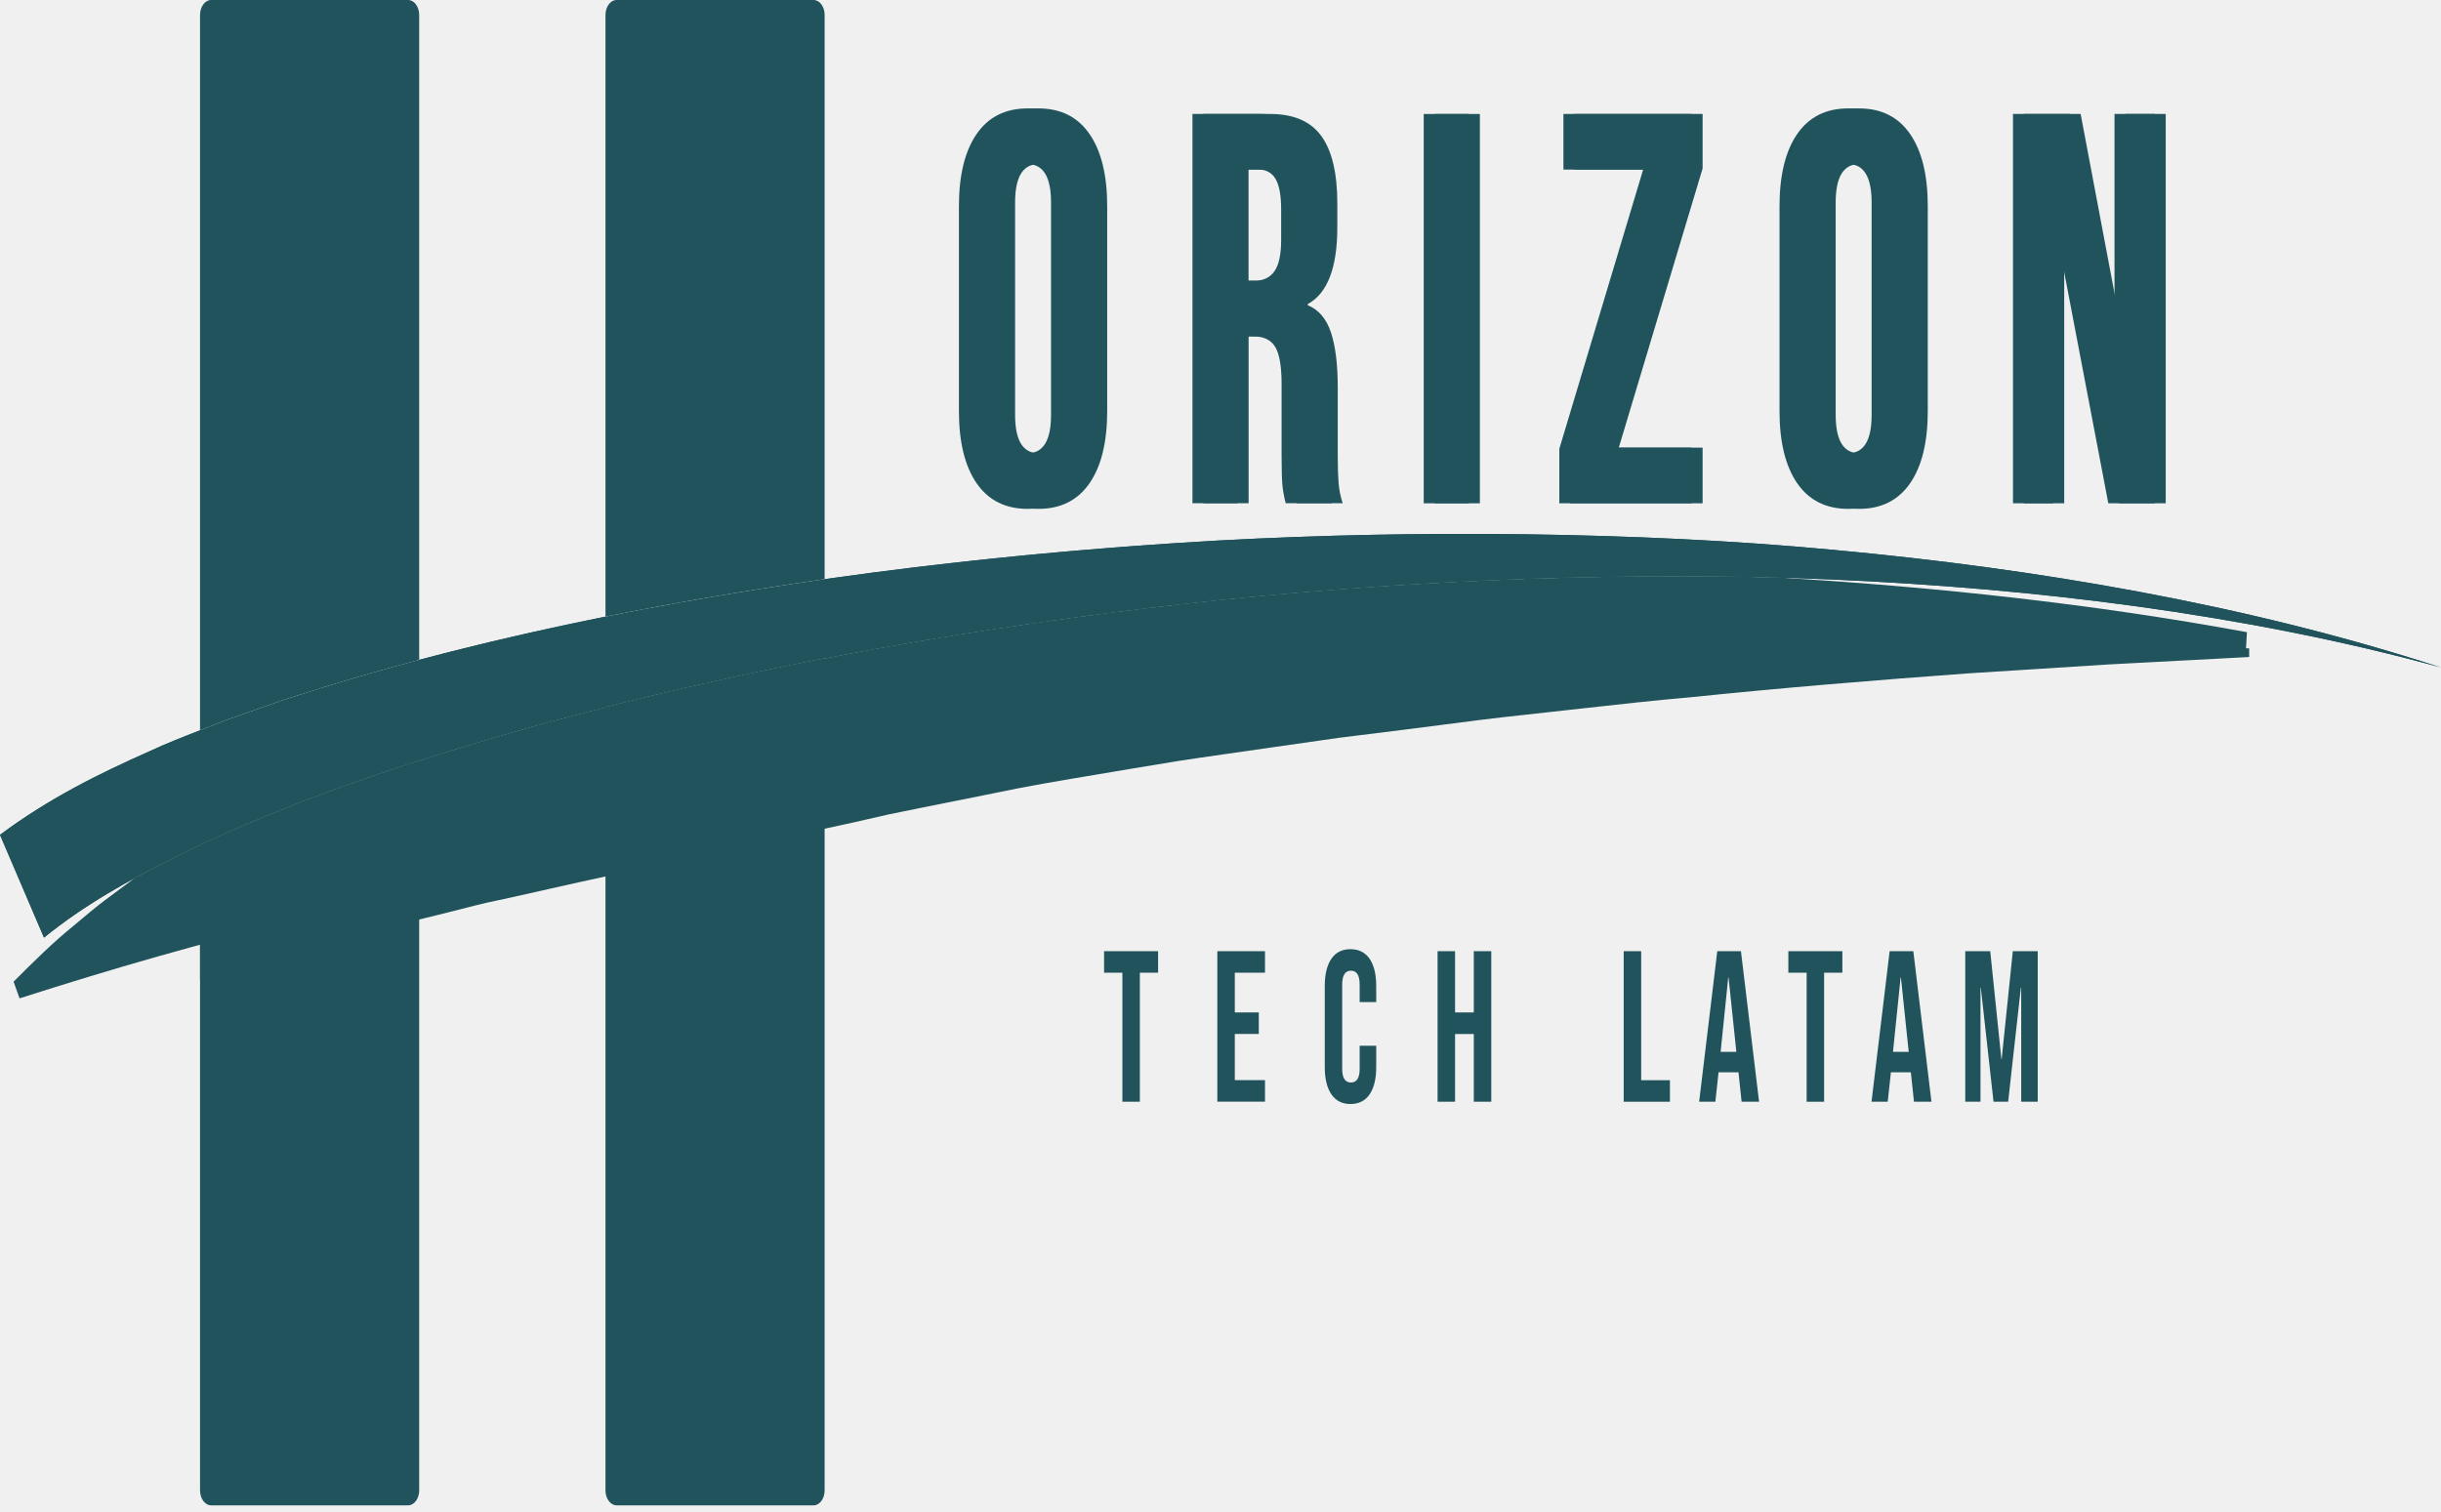
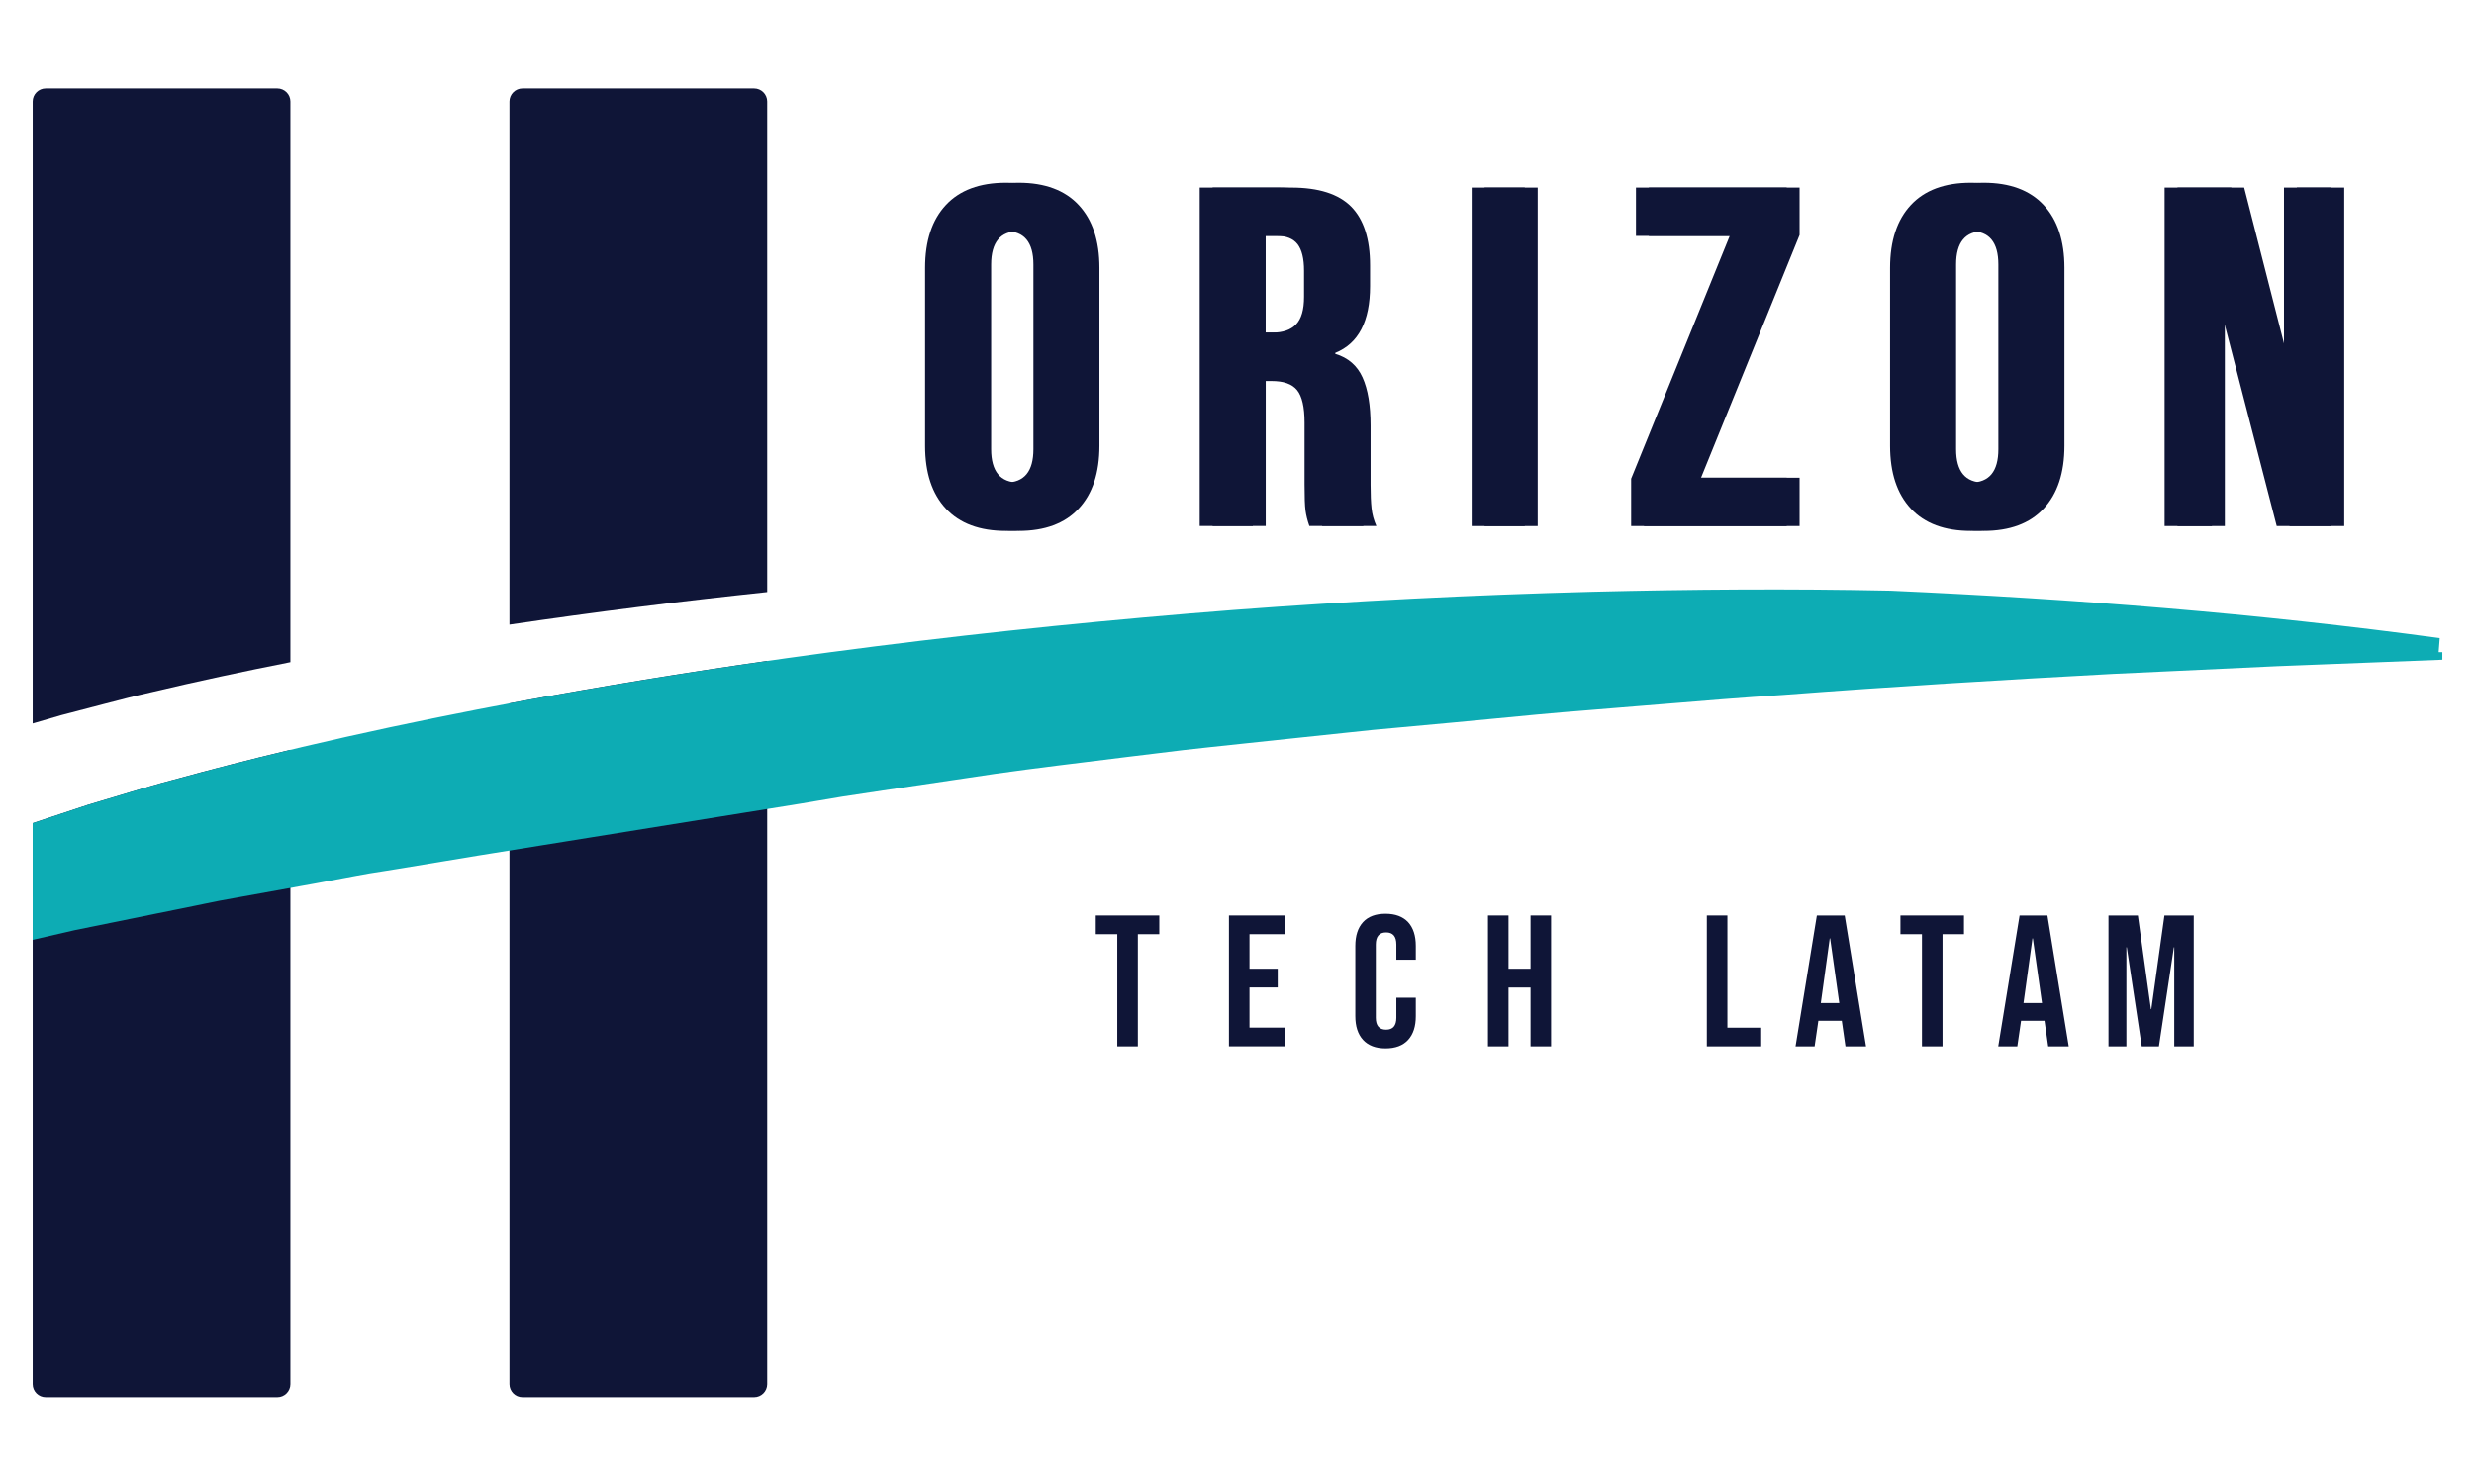
- <svg xmlns="http://www.w3.org/2000/svg" width="276" height="171" viewBox="0 0 276 171" fill="none">
-   <path fill-rule="evenodd" clip-rule="evenodd" d="M46.147 170.257H23.869C23.182 170.257 22.618 169.494 22.618 168.563V95.565C23.538 95.14 24.465 94.731 25.393 94.321L25.394 94.321L25.394 94.321L25.395 94.32C26.234 93.95 27.073 93.579 27.909 93.197L31.991 91.545C33.348 90.983 34.711 90.438 36.092 89.951C39.836 88.556 43.607 87.251 47.398 86.025V168.563C47.398 169.494 46.834 170.257 46.147 170.257ZM47.398 74.627C42.897 75.825 38.405 77.131 33.924 78.57C32.499 78.998 31.075 79.501 29.65 80.004L29.649 80.004L25.375 81.514C24.528 81.855 23.679 82.185 22.829 82.515L22.829 82.516L22.618 82.598V1.694C22.618 0.763 23.182 0 23.869 0H46.147C46.834 0 47.398 0.763 47.398 1.694V74.627ZM47.398 74.627V86.025C54.729 83.654 62.136 81.576 69.576 79.702C92.163 74.058 115.06 70.267 138.037 67.843C149.529 66.66 161.045 65.88 172.574 65.469C184.097 65.084 195.638 65.025 207.174 65.545C218.709 66.048 230.238 67.013 241.723 68.598C253.209 70.191 264.663 72.38 276 75.492C264.75 71.835 253.345 69.076 241.872 66.929C230.399 64.79 218.863 63.255 207.297 62.19C195.731 61.1 184.14 60.596 172.543 60.429C160.946 60.278 149.343 60.504 137.746 61.133C114.558 62.45 91.389 65.151 68.35 69.763C61.35 71.18 54.364 72.773 47.398 74.627ZM22.618 82.598C20.699 83.344 18.779 84.096 16.869 84.986C11.207 87.502 5.576 90.27 0 94.421L4.975 106.046C9.447 102.398 14.657 99.487 19.905 96.887C20.798 96.422 21.705 95.986 22.618 95.565V82.598Z" fill="#20535C" />
-   <path fill-rule="evenodd" clip-rule="evenodd" d="M93.241 1.694C93.241 0.763 92.677 0 91.99 0H69.713C69.025 0 68.461 0.763 68.461 1.694V69.741L68.35 69.763C56.827 72.095 45.341 74.905 33.924 78.57C32.499 78.998 31.075 79.501 29.65 80.004L29.649 80.004L25.375 81.514C24.528 81.855 23.679 82.185 22.829 82.515L22.829 82.516L22.829 82.516L22.829 82.516C20.84 83.289 18.848 84.063 16.869 84.986C11.207 87.502 5.576 90.27 0 94.421L4.975 106.046C9.447 102.398 14.657 99.487 19.905 96.887C21.698 95.953 23.545 95.137 25.394 94.321L25.394 94.321L25.394 94.321L25.394 94.321L25.395 94.32C26.234 93.95 27.073 93.579 27.909 93.197L31.991 91.545C33.348 90.983 34.711 90.438 36.092 89.951C46.714 85.993 57.55 82.764 68.461 79.985V168.563C68.461 169.494 69.025 170.257 69.713 170.257H91.99C92.677 170.257 93.241 169.494 93.241 168.563V74.466C108.096 71.587 123.05 69.424 138.037 67.843C149.529 66.66 161.045 65.88 172.574 65.469C184.097 65.084 195.638 65.025 207.174 65.545C218.709 66.048 230.238 67.013 241.723 68.598C253.209 70.191 264.663 72.38 276 75.492C264.75 71.835 253.345 69.076 241.872 66.929C230.399 64.79 218.863 63.255 207.297 62.19C195.731 61.1 184.14 60.596 172.543 60.429C160.946 60.278 149.343 60.504 137.746 61.133C122.894 61.977 108.049 63.388 93.241 65.506L93.241 32.789L93.241 1.694ZM93.241 65.506V74.466C85.322 76.001 77.43 77.74 69.576 79.702C69.204 79.796 68.833 79.89 68.461 79.985V69.741C76.706 68.093 84.968 66.689 93.241 65.506Z" fill="#20535C" />
-   <path d="M183.589 107.581H185.565V122.174H188.817V124.607H183.589V107.581Z" fill="#20535C" />
-   <path d="M194.17 107.581H196.846L198.897 124.607H196.921L196.561 121.227V121.277H194.313L193.953 124.607H192.12L194.17 107.581ZM196.326 118.97L195.446 110.558H195.409L194.548 118.97H196.326Z" fill="#20535C" />
-   <path d="M204.268 110.013H202.205V107.581H208.313V110.013H206.25V124.607H204.274V110.013H204.268Z" fill="#20535C" />
-   <path d="M213.659 107.581H216.336L218.386 124.607H216.41L216.051 121.227V121.277H213.802L213.443 124.607H211.609L213.659 107.581ZM215.815 118.97L214.936 110.558H214.898L214.037 118.97H215.815Z" fill="#20535C" />
-   <path d="M222.215 107.581H225.033L226.291 119.767H226.328L227.586 107.581H230.404V124.607H228.534V111.716H228.496L227.059 124.607H225.405L223.968 111.716H223.931V124.607H222.208V107.581H222.215Z" fill="#20535C" />
-   <path d="M126.898 110.013H124.835V107.581H130.944V110.013H128.881V124.606H126.905V110.013H126.898Z" fill="#20535C" />
-   <path d="M137.641 107.581H143.03V110.013H139.617V114.508H142.33V116.941H139.617V122.166H143.03V124.598H137.641V107.581Z" fill="#20535C" />
-   <path d="M150.532 123.759C150.037 123.03 149.789 121.998 149.789 120.673V111.531C149.789 110.206 150.037 109.174 150.532 108.445C151.028 107.715 151.753 107.354 152.695 107.354C153.636 107.354 154.361 107.723 154.863 108.445C155.358 109.174 155.606 110.206 155.606 111.531V113.334H153.735V111.363C153.735 110.306 153.407 109.786 152.75 109.786C152.094 109.786 151.759 110.315 151.759 111.363V120.874C151.759 121.914 152.087 122.434 152.75 122.434C153.407 122.434 153.735 121.914 153.735 120.874V118.274H155.606V120.681C155.606 122.015 155.358 123.038 154.863 123.768C154.367 124.497 153.642 124.866 152.695 124.866C151.747 124.866 151.028 124.489 150.532 123.759Z" fill="#20535C" />
-   <path d="M162.544 107.581H164.521V114.508H166.639V107.581H168.616V124.606H166.639V116.949H164.521V124.606H162.544V107.581Z" fill="#20535C" />
-   <path d="M111.665 54.658C110.333 52.73 109.664 50.004 109.664 46.481V23.333C109.664 19.81 110.333 17.084 111.665 15.155C112.997 13.226 114.917 12.262 117.426 12.262C119.935 12.262 121.856 13.226 123.188 15.155C124.52 17.084 125.189 19.81 125.189 23.333V46.481C125.189 50.004 124.52 52.73 123.188 54.658C121.856 56.587 119.935 57.552 117.426 57.552C114.917 57.552 112.997 56.587 111.665 54.658ZM120.078 46.926V22.897C120.078 20.003 119.192 18.561 117.426 18.561C115.661 18.561 114.775 20.003 114.775 22.897V46.926C114.775 49.819 115.661 51.262 117.426 51.262C119.192 51.262 120.078 49.819 120.078 46.926Z" fill="#20535C" />
-   <path d="M136.061 12.891H143.631C146.264 12.891 148.185 13.721 149.393 15.374C150.601 17.034 151.208 19.576 151.208 23.014V25.715C151.208 30.286 150.093 33.179 147.863 34.395V34.521C149.102 35.025 149.975 36.056 150.489 37.599C151.003 39.151 151.257 41.231 151.257 43.831V51.564C151.257 52.822 151.288 53.837 151.35 54.617C151.412 55.397 151.567 56.16 151.815 56.915H146.611C146.425 56.202 146.301 55.531 146.239 54.902C146.177 54.273 146.147 53.141 146.147 51.505V43.453C146.147 41.441 145.905 40.032 145.428 39.235C144.945 38.438 144.121 38.044 142.944 38.044H141.178V56.915H136.067V12.891H136.061ZM143.03 31.762C144.053 31.762 144.821 31.41 145.329 30.688C145.843 29.976 146.097 28.785 146.097 27.107V23.71C146.097 22.117 145.886 20.968 145.471 20.247C145.056 19.534 144.393 19.173 143.495 19.173H141.172V31.754H143.03V31.762Z" fill="#20535C" />
-   <path d="M162.216 12.891H167.327V56.923H162.216V12.891Z" fill="#20535C" />
-   <path d="M177.549 50.759L187.027 19.181H178.013V12.891H192.51V19.056L183.031 50.633H192.51V56.923H177.549V50.759Z" fill="#20535C" />
-   <path d="M204.448 54.659C203.116 52.73 202.447 50.004 202.447 46.481V23.333C202.447 19.811 203.116 17.085 204.448 15.156C205.78 13.227 207.7 12.262 210.209 12.262C212.718 12.262 214.639 13.227 215.97 15.156C217.302 17.085 217.971 19.811 217.971 23.333V46.481C217.971 50.004 217.302 52.73 215.97 54.659C214.639 56.588 212.718 57.552 210.209 57.552C207.7 57.552 205.78 56.588 204.448 54.659ZM212.861 46.926V22.897C212.861 20.003 211.975 18.561 210.209 18.561C208.444 18.561 207.558 20.003 207.558 22.897V46.926C207.558 49.819 208.444 51.262 210.209 51.262C211.975 51.262 212.861 49.819 212.861 46.926Z" fill="#20535C" />
-   <path d="M228.844 12.891H235.256L240.23 39.243H240.323V12.891H244.876V56.923H239.623L233.49 24.776H233.397V56.923H228.844V12.891Z" fill="#20535C" />
-   <path d="M110.426 54.658C109.094 52.73 108.425 50.004 108.425 46.481V23.333C108.425 19.81 109.094 17.084 110.426 15.155C111.758 13.226 113.679 12.262 116.188 12.262C118.697 12.262 120.617 13.226 121.949 15.155C123.281 17.084 123.95 19.81 123.95 23.333V46.481C123.95 50.004 123.281 52.73 121.949 54.658C120.617 56.587 118.697 57.552 116.188 57.552C113.679 57.552 111.758 56.587 110.426 54.658ZM118.839 46.926V22.897C118.839 20.003 117.953 18.561 116.188 18.561C114.422 18.561 113.536 20.003 113.536 22.897V46.926C113.536 49.819 114.422 51.262 116.188 51.262C117.953 51.262 118.839 49.819 118.839 46.926Z" fill="#20535C" />
-   <path d="M134.822 12.891H142.393C145.025 12.891 146.946 13.721 148.154 15.374C149.362 17.034 149.969 19.576 149.969 23.014V25.715C149.969 30.286 148.854 33.179 146.624 34.395V34.521C147.863 35.025 148.736 36.056 149.25 37.599C149.765 39.151 150.019 41.231 150.019 43.831V51.564C150.019 52.822 150.05 53.837 150.112 54.617C150.173 55.397 150.328 56.16 150.576 56.915H145.372C145.187 56.202 145.063 55.531 145.001 54.902C144.939 54.273 144.908 53.141 144.908 51.505V43.453C144.908 41.441 144.666 40.032 144.189 39.235C143.706 38.438 142.882 38.044 141.705 38.044H139.939V56.915H134.828V12.891H134.822ZM141.792 31.762C142.814 31.762 143.582 31.41 144.09 30.688C144.604 29.976 144.858 28.785 144.858 27.107V23.71C144.858 22.117 144.648 20.968 144.232 20.247C143.817 19.534 143.155 19.173 142.256 19.173H139.933V31.754H141.792V31.762Z" fill="#20535C" />
-   <path d="M160.978 12.891H166.088V56.923H160.978V12.891Z" fill="#20535C" />
-   <path d="M176.31 50.759L185.788 19.181H176.775V12.891H191.271V19.056L181.793 50.633H191.271V56.923H176.31V50.759Z" fill="#20535C" />
-   <path d="M203.209 54.659C201.877 52.73 201.208 50.004 201.208 46.481V23.333C201.208 19.811 201.877 17.085 203.209 15.156C204.541 13.227 206.461 12.262 208.97 12.262C211.479 12.262 213.4 13.227 214.732 15.156C216.064 17.085 216.733 19.811 216.733 23.333V46.481C216.733 50.004 216.064 52.73 214.732 54.659C213.4 56.588 211.479 57.552 208.97 57.552C206.461 57.552 204.541 56.588 203.209 54.659ZM211.622 46.926V22.897C211.622 20.003 210.736 18.561 208.97 18.561C207.205 18.561 206.319 20.003 206.319 22.897V46.926C206.319 49.819 207.205 51.262 208.97 51.262C210.736 51.262 211.622 49.819 211.622 46.926Z" fill="#20535C" />
-   <path d="M227.605 12.891H234.017L238.991 39.243H239.084V12.891H243.638V56.923H238.384L232.251 24.776H232.158V56.923H227.605V12.891Z" fill="#20535C" />
-   <path fill-rule="evenodd" clip-rule="evenodd" d="M22.618 110.751V105.187L25.449 103.781C26.287 103.354 27.139 103.003 27.992 102.651C28.413 102.477 28.833 102.303 29.253 102.121L33.075 100.519C33.866 100.196 34.655 99.862 35.444 99.528C37.202 98.783 38.961 98.037 40.744 97.424L48.482 94.707C52.435 93.266 56.428 92.116 60.422 90.966C61.636 90.616 62.849 90.267 64.062 89.909C74.495 87.007 85.014 84.793 95.57 83.141L99.529 82.512L103.493 81.975L111.423 80.91C111.64 80.88 111.858 80.85 112.075 80.82C114.498 80.489 116.925 80.157 119.353 79.895L127.282 78.947C128.276 78.834 129.267 78.71 130.259 78.586C131.907 78.38 133.556 78.173 135.212 78.016L143.148 77.219L151.077 76.431L159.013 75.785L166.949 75.181C168.709 75.053 170.473 74.954 172.235 74.856C173.121 74.806 174.006 74.757 174.891 74.703C176.307 74.625 177.723 74.542 179.138 74.458C183.017 74.23 186.894 74.002 190.775 73.873C201.368 73.428 211.962 73.21 222.549 73.076L238.433 73.043L254.311 73.328V74.309L238.458 75.148L222.611 76.154C212.055 76.926 201.498 77.79 190.961 78.88C187.091 79.213 183.224 79.644 179.359 80.076C177.958 80.233 176.558 80.389 175.157 80.541C174.222 80.648 173.288 80.75 172.353 80.852C170.655 81.037 168.959 81.222 167.265 81.438L159.379 82.453L151.492 83.434L143.619 84.558L135.745 85.69C134.101 85.916 132.463 86.191 130.825 86.466C129.844 86.63 128.864 86.795 127.883 86.948C126.607 87.167 125.331 87.38 124.055 87.593C120.095 88.253 116.138 88.912 112.197 89.75L104.373 91.318L100.464 92.115L96.567 93.004L65.4 99.797L57.619 101.542C57.164 101.645 56.707 101.741 56.249 101.837C55.407 102.014 54.564 102.191 53.729 102.414L49.857 103.395L42.095 105.291C41.107 105.507 40.13 105.782 39.155 106.056C38.846 106.143 38.538 106.229 38.229 106.314L34.363 107.371L26.626 109.501L22.618 110.751Z" fill="#20535C" />
-   <path fill-rule="evenodd" clip-rule="evenodd" d="M19.904 96.887C18.339 97.663 16.778 98.466 15.238 99.308L11.826 101.844C10.84 102.591 9.875 103.4 8.914 104.207L8.914 104.207L8.912 104.209C8.708 104.38 8.505 104.551 8.301 104.721C5.984 106.588 3.776 108.792 1.605 110.959L1.536 111.028L2.211 112.915C12.743 109.543 22.989 106.583 33.372 104.109C43.718 101.576 54.076 99.328 64.447 97.139C74.817 94.975 85.163 92.593 95.527 89.943C105.885 87.292 116.305 84.768 126.805 82.998C137.3 81.187 147.831 79.652 158.394 78.419C168.95 77.085 179.537 76.029 190.137 75.249C211.342 73.58 232.616 73.009 253.939 73.596L254.057 71.5C236.562 68.281 218.932 66.394 201.257 65.328C191.693 65.055 182.127 65.15 172.574 65.469C161.045 65.88 149.529 66.66 138.037 67.843C115.06 70.267 92.163 74.058 69.576 79.702C58.289 82.546 47.076 85.858 36.092 89.951C34.71 90.438 33.347 90.983 31.991 91.545L27.908 93.197C27.073 93.579 26.233 93.95 25.394 94.321L25.394 94.321C23.545 95.137 21.698 95.953 19.904 96.887Z" fill="#20535C" />
+ <svg xmlns="http://www.w3.org/2000/svg" width="500" zoomAndPan="magnify" viewBox="0 0 375 225" height="300" preserveAspectRatio="xMidYMid meet" version="1.0">
+   <defs>
+     <clipPath id="427cc05575">
+       <path d="M 4.953 13.262 L 45 13.262 L 45 212 L 4.953 212 Z M 4.953 13.262 " clip-rule="nonzero" />
+     </clipPath>
+     <clipPath id="6a62f15ec5">
+       <path d="M 77 13.262 L 117 13.262 L 117 212 L 77 212 Z M 77 13.262 " clip-rule="nonzero" />
+     </clipPath>
+     <clipPath id="7c14fb64b6">
+       <path d="M 4.953 98 L 370.203 98 L 370.203 143 L 4.953 143 Z M 4.953 98 " clip-rule="nonzero" />
+     </clipPath>
+     <clipPath id="b4a7e144aa">
+       <path d="M 4.953 89 L 370 89 L 370 138 L 4.953 138 Z M 4.953 89 " clip-rule="nonzero" />
+     </clipPath>
+   </defs>
+   <rect x="-37.5" width="450" fill="#ffffff" y="-22.5" height="270" fill-opacity="1" />
+   <rect x="-37.5" width="450" fill="#ffffff" y="-22.5" height="270" fill-opacity="1" />
+   <rect x="-37.5" width="450" fill="#ffffff" y="-22.5" height="270" fill-opacity="1" />
+   <g clip-path="url(#427cc05575)">
+     <path fill="#0f1537" d="M 44.02 15.391 C 44.02 14.305 43.129 13.414 42.047 13.414 L 6.926 13.414 C 5.844 13.414 4.953 14.305 4.953 15.391 L 4.953 109.688 L 5.289 109.59 C 6.629 109.207 7.965 108.82 9.301 108.422 L 16.039 106.664 C 18.285 106.078 20.531 105.492 22.777 104.992 C 29.844 103.316 36.926 101.793 44.02 100.395 Z M 44.02 113.684 C 38.043 115.109 32.098 116.633 26.195 118.258 C 24.02 118.824 21.871 119.461 19.73 120.113 L 13.297 122.039 C 11.977 122.488 10.652 122.918 9.332 123.352 C 7.867 123.828 6.406 124.305 4.953 124.801 L 4.953 209.883 C 4.953 210.969 5.844 211.859 6.926 211.859 L 42.047 211.859 C 43.129 211.859 44.02 210.969 44.02 209.883 Z M 44.02 113.684 " fill-opacity="1" fill-rule="evenodd" />
+   </g>
+   <g clip-path="url(#6a62f15ec5)">
+     <path fill="#0f1537" d="M 116.289 15.391 C 116.289 14.305 115.398 13.414 114.316 13.414 L 79.195 13.414 C 78.113 13.414 77.223 14.305 77.223 15.391 L 77.223 94.703 C 90.223 92.781 103.246 91.145 116.289 89.766 Z M 116.289 100.207 C 103.805 101.996 91.363 104.023 78.98 106.312 C 78.395 106.422 77.809 106.531 77.223 106.641 L 77.223 209.883 C 77.223 210.969 78.113 211.859 79.195 211.859 L 114.316 211.859 C 115.398 211.859 116.289 210.969 116.289 209.883 Z M 116.289 100.207 " fill-opacity="1" fill-rule="evenodd" />
+   </g>
+   <path fill="#0f1537" d="M 258.715 138.805 L 261.832 138.805 L 261.832 155.816 L 266.957 155.816 L 266.957 158.648 L 258.715 158.648 Z M 258.715 138.805 " fill-opacity="1" fill-rule="nonzero" />
+   <path fill="#0f1537" d="M 275.395 138.805 L 279.613 138.805 L 282.848 158.648 L 279.73 158.648 L 279.164 154.711 L 279.164 154.77 L 275.621 154.77 L 275.055 158.648 L 272.164 158.648 Z M 278.793 152.082 L 277.406 142.277 L 277.348 142.277 L 275.992 152.082 Z M 278.793 152.082 " fill-opacity="1" fill-rule="nonzero" />
+   <path fill="#0f1537" d="M 291.316 141.641 L 288.062 141.641 L 288.062 138.805 L 297.691 138.805 L 297.691 141.641 L 294.441 141.641 L 294.441 158.648 L 291.324 158.648 L 291.324 141.641 Z M 291.316 141.641 " fill-opacity="1" fill-rule="nonzero" />
+   <path fill="#0f1537" d="M 306.121 138.805 L 310.34 138.805 L 313.57 158.648 L 310.457 158.648 L 309.891 154.711 L 309.891 154.77 L 306.344 154.77 L 305.777 158.648 L 302.887 158.648 Z M 309.52 152.082 L 308.133 142.277 L 308.074 142.277 L 306.715 152.082 Z M 309.52 152.082 " fill-opacity="1" fill-rule="nonzero" />
+   <path fill="#0f1537" d="M 319.605 138.805 L 324.051 138.805 L 326.031 153.008 L 326.09 153.008 L 328.074 138.805 L 332.52 138.805 L 332.52 158.648 L 329.566 158.648 L 329.566 143.625 L 329.508 143.625 L 327.242 158.648 L 324.637 158.648 L 322.371 143.625 L 322.312 143.625 L 322.312 158.648 L 319.598 158.648 L 319.598 138.805 Z M 319.605 138.805 " fill-opacity="1" fill-rule="nonzero" />
+   <path fill="#0f1537" d="M 169.348 141.641 L 166.094 141.641 L 166.094 138.805 L 175.723 138.805 L 175.723 141.641 L 172.473 141.641 L 172.473 158.648 L 169.355 158.648 L 169.355 141.641 Z M 169.348 141.641 " fill-opacity="1" fill-rule="nonzero" />
+   <path fill="#0f1537" d="M 186.281 138.805 L 194.777 138.805 L 194.777 141.641 L 189.395 141.641 L 189.395 146.879 L 193.672 146.879 L 193.672 149.715 L 189.395 149.715 L 189.395 155.805 L 194.777 155.805 L 194.777 158.641 L 186.281 158.641 Z M 186.281 138.805 " fill-opacity="1" fill-rule="nonzero" />
+   <path fill="#0f1537" d="M 206.605 157.664 C 205.824 156.812 205.434 155.609 205.434 154.066 L 205.434 143.41 C 205.434 141.867 205.824 140.664 206.605 139.812 C 207.387 138.961 208.527 138.543 210.012 138.543 C 211.496 138.543 212.641 138.973 213.43 139.812 C 214.211 140.664 214.602 141.867 214.602 143.41 L 214.602 145.512 L 211.652 145.512 L 211.652 143.215 C 211.652 141.984 211.137 141.375 210.102 141.375 C 209.066 141.375 208.539 141.992 208.539 143.215 L 208.539 154.301 C 208.539 155.512 209.055 156.117 210.102 156.117 C 211.137 156.117 211.652 155.512 211.652 154.301 L 211.652 151.27 L 214.602 151.27 L 214.602 154.074 C 214.602 155.629 214.211 156.82 213.43 157.672 C 212.648 158.523 211.508 158.953 210.012 158.953 C 208.52 158.953 207.387 158.512 206.605 157.664 Z M 206.605 157.664 " fill-opacity="1" fill-rule="nonzero" />
+   <path fill="#0f1537" d="M 225.539 138.805 L 228.656 138.805 L 228.656 146.879 L 231.996 146.879 L 231.996 138.805 L 235.109 138.805 L 235.109 158.648 L 231.996 158.648 L 231.996 149.727 L 228.656 149.727 L 228.656 158.648 L 225.539 158.648 Z M 225.539 138.805 " fill-opacity="1" fill-rule="nonzero" />
+   <path fill="#0f1537" d="M 145.332 77.121 C 143.23 74.875 142.176 71.695 142.176 67.59 L 142.176 40.609 C 142.176 36.504 143.23 33.328 145.332 31.078 C 147.43 28.832 150.461 27.707 154.414 27.707 C 158.371 27.707 161.398 28.832 163.496 31.078 C 165.598 33.328 166.652 36.504 166.652 40.609 L 166.652 67.59 C 166.652 71.695 165.598 74.875 163.496 77.121 C 161.398 79.371 158.371 80.496 154.414 80.496 C 150.461 80.496 147.43 79.371 145.332 77.121 Z M 158.594 68.109 L 158.594 40.102 C 158.594 36.73 157.199 35.047 154.414 35.047 C 151.633 35.047 150.234 36.73 150.234 40.102 L 150.234 68.109 C 150.234 71.48 151.633 73.164 154.414 73.164 C 157.199 73.164 158.594 71.48 158.594 68.109 Z M 158.594 68.109 " fill-opacity="1" fill-rule="nonzero" />
+   <path fill="#0f1537" d="M 183.789 28.441 L 195.727 28.441 C 199.875 28.441 202.902 29.41 204.809 31.336 C 206.711 33.27 207.668 36.23 207.668 40.238 L 207.668 43.387 C 207.668 48.715 205.91 52.086 202.395 53.504 L 202.395 53.652 C 204.348 54.238 205.727 55.441 206.535 57.238 C 207.348 59.047 207.746 61.473 207.746 64.504 L 207.746 73.516 C 207.746 74.98 207.797 76.164 207.895 77.074 C 207.992 77.984 208.234 78.871 208.625 79.754 L 200.422 79.754 C 200.129 78.922 199.934 78.141 199.836 77.406 C 199.738 76.672 199.691 75.352 199.691 73.445 L 199.691 64.062 C 199.691 61.715 199.309 60.074 198.559 59.145 C 197.797 58.215 196.496 57.758 194.641 57.758 L 191.855 57.758 L 191.855 79.754 L 183.801 79.754 L 183.801 28.441 Z M 194.777 50.434 C 196.391 50.434 197.602 50.023 198.402 49.184 C 199.211 48.352 199.613 46.965 199.613 45.012 L 199.613 41.051 C 199.613 39.195 199.281 37.855 198.625 37.012 C 197.973 36.184 196.926 35.762 195.512 35.762 L 191.848 35.762 L 191.848 50.426 L 194.777 50.426 Z M 194.777 50.434 " fill-opacity="1" fill-rule="nonzero" />
+   <path fill="#0f1537" d="M 225.023 28.441 L 233.078 28.441 L 233.078 79.762 L 225.023 79.762 Z M 225.023 28.441 " fill-opacity="1" fill-rule="nonzero" />
+   <path fill="#0f1537" d="M 249.195 72.578 L 264.137 35.773 L 249.926 35.773 L 249.926 28.441 L 272.777 28.441 L 272.777 35.625 L 257.836 72.43 L 272.777 72.43 L 272.777 79.762 L 249.195 79.762 Z M 249.195 72.578 " fill-opacity="1" fill-rule="nonzero" />
+   <path fill="#0f1537" d="M 291.598 77.121 C 289.5 74.875 288.445 71.695 288.445 67.59 L 288.445 40.609 C 288.445 36.504 289.5 33.328 291.598 31.078 C 293.699 28.832 296.727 27.707 300.68 27.707 C 304.637 27.707 307.664 28.832 309.762 31.078 C 311.863 33.328 312.918 36.504 312.918 40.609 L 312.918 67.59 C 312.918 71.695 311.863 74.875 309.762 77.121 C 307.664 79.371 304.637 80.496 300.68 80.496 C 296.727 80.496 293.699 79.371 291.598 77.121 Z M 304.859 68.109 L 304.859 40.102 C 304.859 36.73 303.465 35.047 300.68 35.047 C 297.898 35.047 296.5 36.73 296.5 40.102 L 296.5 68.109 C 296.5 71.48 297.898 73.164 300.68 73.164 C 303.465 73.164 304.859 71.48 304.859 68.109 Z M 304.859 68.109 " fill-opacity="1" fill-rule="nonzero" />
+   <path fill="#0f1537" d="M 330.055 28.441 L 340.164 28.441 L 348.008 59.156 L 348.152 59.156 L 348.152 28.441 L 355.332 28.441 L 355.332 79.762 L 347.051 79.762 L 337.383 42.293 L 337.234 42.293 L 337.234 79.762 L 330.055 79.762 Z M 330.055 28.441 " fill-opacity="1" fill-rule="nonzero" />
+   <path fill="#0f1537" d="M 143.379 77.121 C 141.277 74.875 140.223 71.695 140.223 67.59 L 140.223 40.609 C 140.223 36.504 141.277 33.328 143.379 31.078 C 145.477 28.832 148.508 27.707 152.461 27.707 C 156.418 27.707 159.445 28.832 161.543 31.078 C 163.645 33.328 164.699 36.504 164.699 40.609 L 164.699 67.59 C 164.699 71.695 163.645 74.875 161.543 77.121 C 159.445 79.371 156.418 80.496 152.461 80.496 C 148.508 80.496 145.477 79.371 143.379 77.121 Z M 156.641 68.109 L 156.641 40.102 C 156.641 36.73 155.246 35.047 152.461 35.047 C 149.68 35.047 148.281 36.73 148.281 40.102 L 148.281 68.109 C 148.281 71.48 149.68 73.164 152.461 73.164 C 155.246 73.164 156.641 71.48 156.641 68.109 Z M 156.641 68.109 " fill-opacity="1" fill-rule="nonzero" />
+   <path fill="#0f1537" d="M 181.836 28.441 L 193.77 28.441 C 197.922 28.441 200.949 29.41 202.855 31.336 C 204.758 33.27 205.715 36.23 205.715 40.238 L 205.715 43.387 C 205.715 48.715 203.957 52.086 200.441 53.504 L 200.441 53.652 C 202.395 54.238 203.773 55.441 204.582 57.238 C 205.395 59.047 205.793 61.473 205.793 64.504 L 205.793 73.516 C 205.793 74.98 205.844 76.164 205.941 77.074 C 206.039 77.984 206.281 78.871 206.672 79.754 L 198.469 79.754 C 198.176 78.922 197.98 78.141 197.883 77.406 C 197.785 76.672 197.738 75.352 197.738 73.445 L 197.738 64.062 C 197.738 61.715 197.355 60.074 196.605 59.145 C 195.844 58.215 194.543 57.758 192.688 57.758 L 189.902 57.758 L 189.902 79.754 L 181.848 79.754 L 181.848 28.441 Z M 192.824 50.434 C 194.438 50.434 195.648 50.023 196.449 49.184 C 197.258 48.352 197.66 46.965 197.66 45.012 L 197.66 41.051 C 197.66 39.195 197.328 37.855 196.672 37.012 C 196.02 36.184 194.973 35.762 193.555 35.762 L 189.895 35.762 L 189.895 50.426 L 192.824 50.426 Z M 192.824 50.434 " fill-opacity="1" fill-rule="nonzero" />
+   <path fill="#0f1537" d="M 223.07 28.441 L 231.125 28.441 L 231.125 79.762 L 223.07 79.762 Z M 223.07 28.441 " fill-opacity="1" fill-rule="nonzero" />
+   <path fill="#0f1537" d="M 247.242 72.578 L 262.184 35.773 L 247.973 35.773 L 247.973 28.441 L 270.824 28.441 L 270.824 35.625 L 255.883 72.43 L 270.824 72.43 L 270.824 79.762 L 247.242 79.762 Z M 247.242 72.578 " fill-opacity="1" fill-rule="nonzero" />
+   <path fill="#0f1537" d="M 289.645 77.121 C 287.547 74.875 286.492 71.695 286.492 67.59 L 286.492 40.609 C 286.492 36.504 287.547 33.328 289.645 31.078 C 291.746 28.832 294.773 27.707 298.727 27.707 C 302.684 27.707 305.711 28.832 307.809 31.078 C 309.91 33.328 310.965 36.504 310.965 40.609 L 310.965 67.59 C 310.965 71.695 309.91 74.875 307.809 77.121 C 305.711 79.371 302.684 80.496 298.727 80.496 C 294.773 80.496 291.746 79.371 289.645 77.121 Z M 302.906 68.109 L 302.906 40.102 C 302.906 36.73 301.512 35.047 298.727 35.047 C 295.945 35.047 294.547 36.73 294.547 40.102 L 294.547 68.109 C 294.547 71.48 295.945 73.164 298.727 73.164 C 301.512 73.164 302.906 71.48 302.906 68.109 Z M 302.906 68.109 " fill-opacity="1" fill-rule="nonzero" />
+   <path fill="#0f1537" d="M 328.102 28.441 L 338.211 28.441 L 346.055 59.156 L 346.199 59.156 L 346.199 28.441 L 353.379 28.441 L 353.379 79.762 L 345.098 79.762 L 335.43 42.293 L 335.281 42.293 L 335.281 79.762 L 328.102 79.762 Z M 328.102 28.441 " fill-opacity="1" fill-rule="nonzero" />
+   <g clip-path="url(#7c14fb64b6)">
+     <path fill="#0dacb4" d="M 4.953 142.5 L 4.953 136.016 L 9.418 134.379 C 10.738 133.879 12.082 133.469 13.426 133.059 C 14.09 132.855 14.754 132.656 15.414 132.441 L 21.441 130.574 C 22.688 130.199 23.93 129.809 25.176 129.418 C 27.945 128.551 30.719 127.684 33.531 126.969 L 45.727 123.801 C 51.961 122.121 58.254 120.781 64.551 119.441 C 66.465 119.031 68.379 118.625 70.289 118.207 C 86.734 114.828 103.32 112.246 119.961 110.32 L 126.199 109.586 L 132.449 108.961 L 144.949 107.719 C 145.293 107.684 145.637 107.652 145.98 107.617 C 149.797 107.23 153.625 106.844 157.453 106.535 L 169.953 105.434 C 171.52 105.301 173.082 105.156 174.645 105.012 C 177.242 104.77 179.844 104.531 182.453 104.348 L 194.965 103.418 L 207.465 102.5 L 219.973 101.746 L 232.484 101.043 C 235.258 100.895 238.039 100.777 240.816 100.664 C 242.215 100.605 243.609 100.547 245.004 100.484 C 247.238 100.395 249.469 100.297 251.699 100.199 C 257.812 99.934 263.926 99.668 270.043 99.52 C 286.746 99 303.445 98.746 320.133 98.59 L 345.176 98.551 L 370.203 98.883 L 370.203 100.027 L 345.215 101.004 L 320.23 102.176 C 303.59 103.078 286.949 104.082 270.336 105.355 C 264.238 105.742 258.141 106.246 252.047 106.75 C 249.84 106.93 247.633 107.113 245.426 107.289 C 243.949 107.414 242.477 107.535 241.004 107.652 C 238.328 107.867 235.652 108.082 232.98 108.336 L 220.551 109.52 L 208.117 110.664 L 195.707 111.973 L 183.293 113.293 C 180.703 113.555 178.117 113.875 175.535 114.195 C 173.992 114.387 172.445 114.578 170.898 114.758 C 168.887 115.012 166.875 115.262 164.863 115.508 C 158.621 116.277 152.383 117.047 146.172 118.023 L 133.836 119.852 L 127.676 120.781 L 121.531 121.816 L 72.398 129.734 L 60.133 131.766 C 59.414 131.887 58.695 132 57.973 132.113 C 56.645 132.316 55.316 132.523 54 132.785 L 47.895 133.93 L 35.66 136.137 C 34.102 136.391 32.562 136.711 31.023 137.027 C 30.539 137.129 30.051 137.23 29.566 137.328 L 23.473 138.562 L 11.273 141.043 Z M 4.953 142.5 " fill-opacity="1" fill-rule="evenodd" />
+   </g>
+   <g clip-path="url(#b4a7e144aa)">
+     <path fill="#0dacb4" d="M 4.953 137.953 C 10.598 136.824 16.242 135.758 21.91 134.758 C 38.219 131.805 54.547 129.188 70.895 126.637 C 87.242 124.113 103.555 121.336 119.891 118.246 C 136.219 115.16 152.648 112.215 169.199 110.152 C 185.742 108.043 202.348 106.254 218.996 104.816 C 235.637 103.262 252.328 102.031 269.039 101.121 C 302.469 99.176 336.004 98.512 369.617 99.195 L 369.805 96.75 C 342.223 93 314.43 90.801 286.562 89.559 C 271.488 89.238 256.41 89.352 241.352 89.723 C 223.176 90.203 205.023 91.109 186.906 92.488 C 150.684 95.316 114.59 99.734 78.98 106.312 C 61.188 109.625 43.512 113.488 26.195 118.258 C 24.02 118.824 21.871 119.461 19.73 120.113 L 13.297 122.039 C 11.977 122.488 10.652 122.918 9.332 123.352 C 7.867 123.828 6.406 124.305 4.953 124.801 Z M 4.953 137.953 " fill-opacity="1" fill-rule="evenodd" />
+   </g>
</svg>
